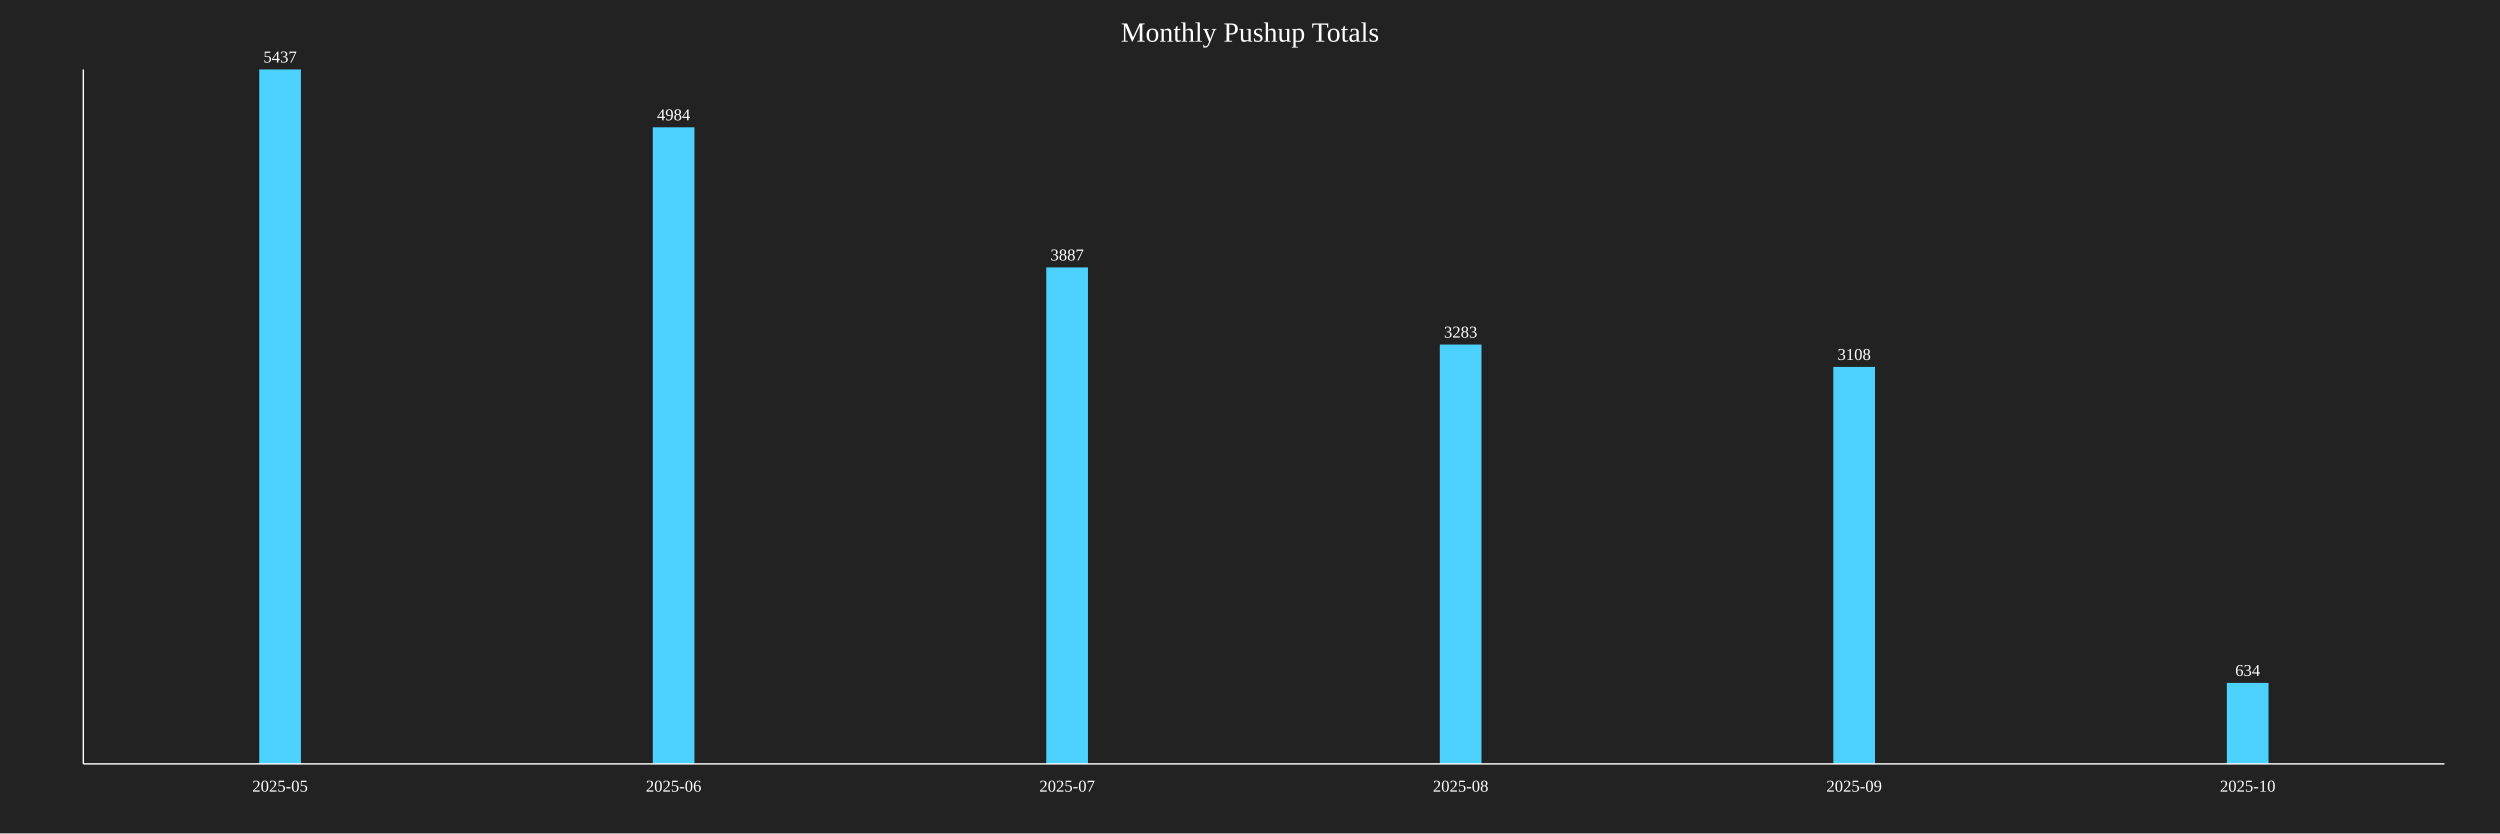
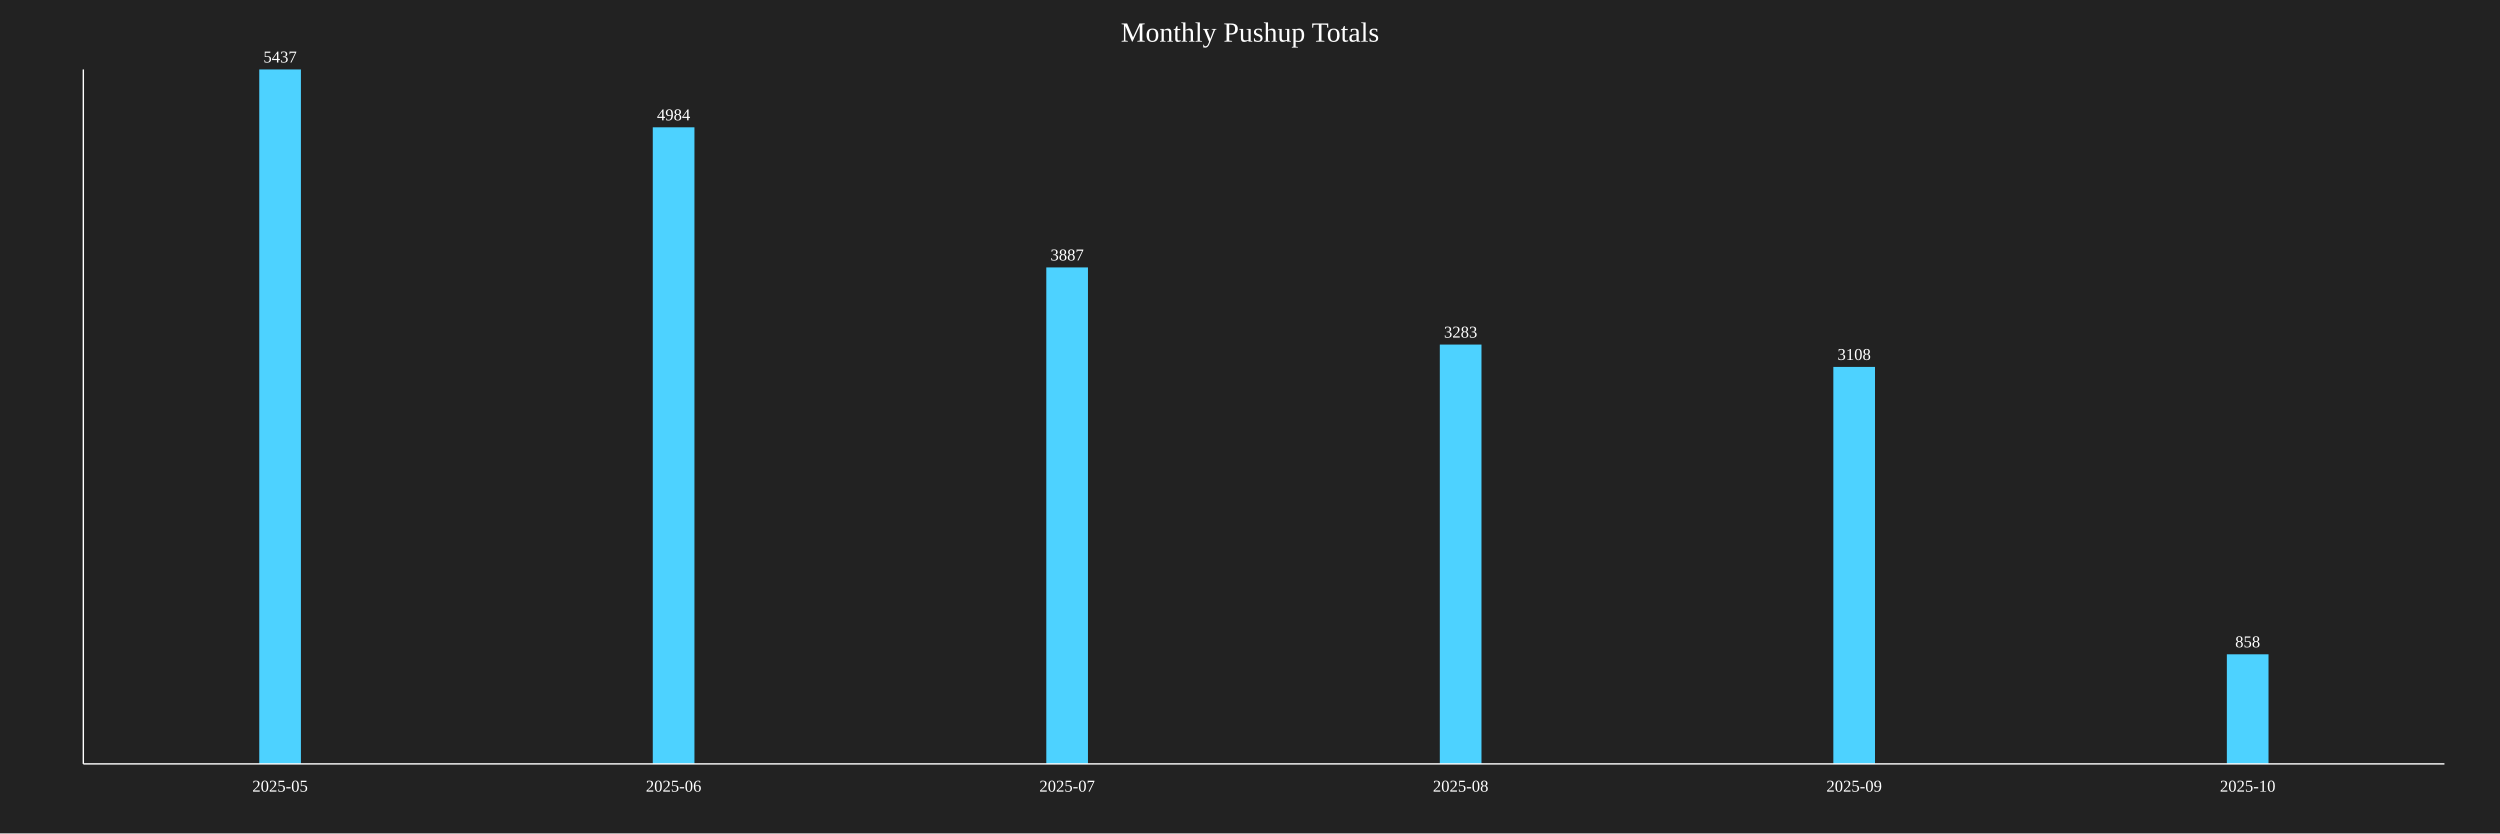
<svg xmlns="http://www.w3.org/2000/svg" baseProfile="full" height="600" version="1.1" width="1800">
  <defs />
  <rect fill="#222222" height="100%" width="100%" x="0" y="0" />
  <text fill="white" font-size="20" text-anchor="middle" x="900.0" y="30">Monthly Pushup Totals</text>
  <rect fill="#4DD2FF" height="500.0" width="30" x="186.667" y="50.0" />
  <text fill="white" font-size="12" text-anchor="middle" x="201.667" y="45.0">5437</text>
  <text fill="white" font-size="12" text-anchor="middle" x="201.667" y="570">2025-05</text>
  <rect fill="#4DD2FF" height="458.341" width="30" x="470.0" y="91.659" />
  <text fill="white" font-size="12" text-anchor="middle" x="485.0" y="86.659">4984</text>
  <text fill="white" font-size="12" text-anchor="middle" x="485.0" y="570">2025-06</text>
  <rect fill="#4DD2FF" height="357.458" width="30" x="753.333" y="192.542" />
  <text fill="white" font-size="12" text-anchor="middle" x="768.333" y="187.542">3887</text>
  <text fill="white" font-size="12" text-anchor="middle" x="768.333" y="570">2025-07</text>
  <rect fill="#4DD2FF" height="301.913" width="30" x="1036.667" y="248.087" />
  <text fill="white" font-size="12" text-anchor="middle" x="1051.667" y="243.087">3283</text>
  <text fill="white" font-size="12" text-anchor="middle" x="1051.667" y="570">2025-08</text>
  <rect fill="#4DD2FF" height="285.819" width="30" x="1320.0" y="264.181" />
  <text fill="white" font-size="12" text-anchor="middle" x="1335.0" y="259.181">3108</text>
  <text fill="white" font-size="12" text-anchor="middle" x="1335.0" y="570">2025-09</text>
-   <rect fill="#4DD2FF" height="58.304" width="30" x="1603.333" y="491.696" />
-   <text fill="white" font-size="12" text-anchor="middle" x="1618.333" y="486.696">634</text>
+   <rect fill="#4DD2FF" height="78.904" width="30" x="1603.333" y="471.096" />
+   <text fill="white" font-size="12" text-anchor="middle" x="1618.333" y="466.096">858</text>
  <text fill="white" font-size="12" text-anchor="middle" x="1618.333" y="570">2025-10</text>
  <line stroke="white" x1="60" x2="60" y1="50" y2="550" />
  <line stroke="white" x1="60" x2="1760" y1="550" y2="550" />
</svg>
